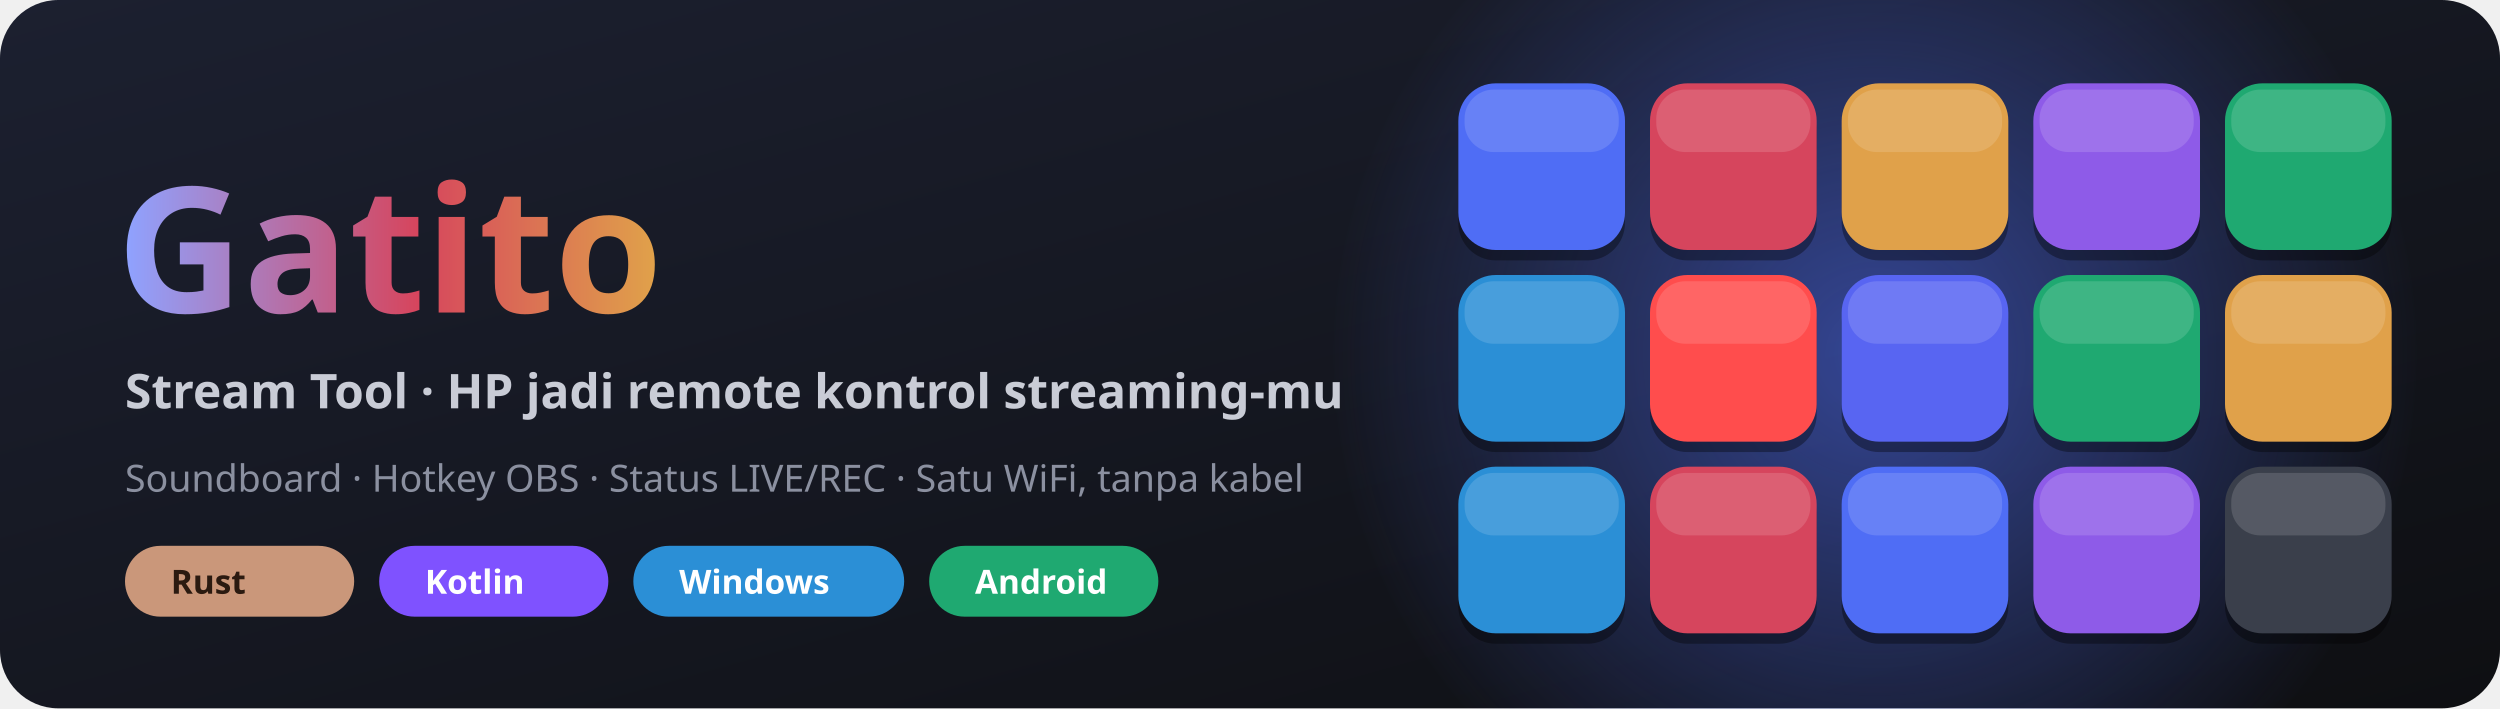
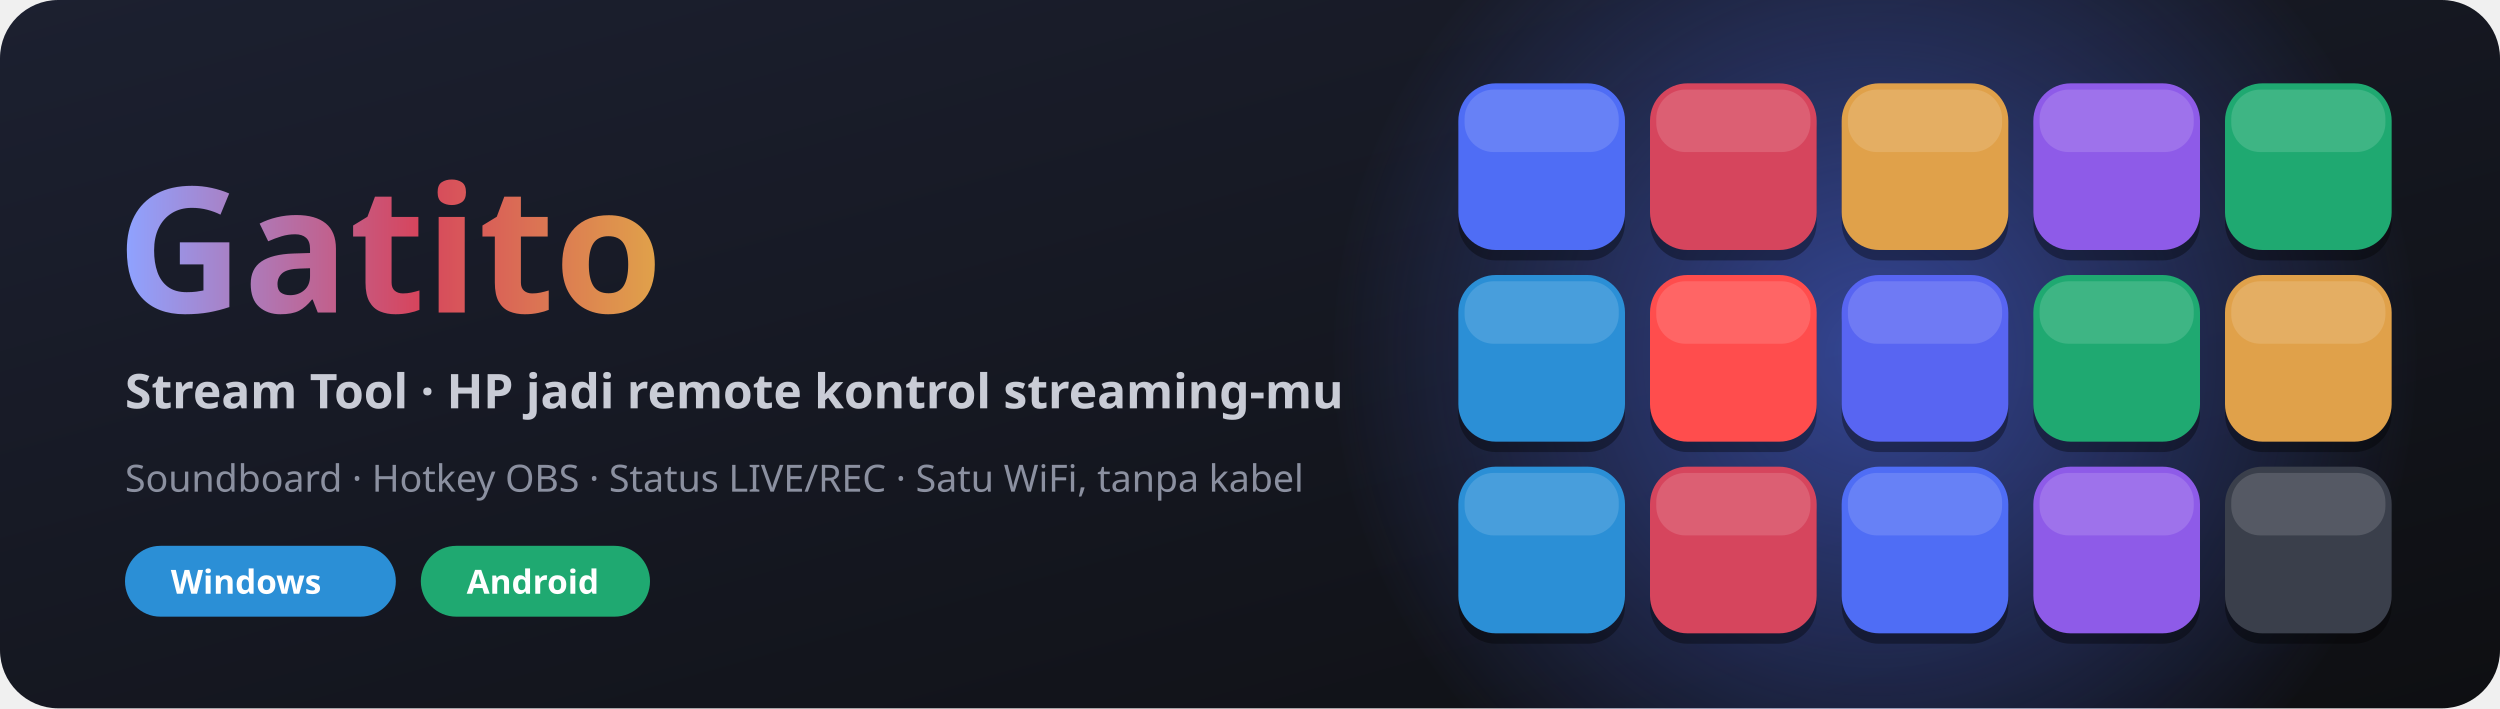
<svg xmlns="http://www.w3.org/2000/svg" width="1200" height="340" viewBox="0 0 1200 340">
  <style>
.k{transform-box:fill-box;transform-origin:center;animation:p 2.6s ease-in-out infinite}
@keyframes p{0%,70%,100%{transform:scale(1);filter:none}80%{transform:scale(.9)}90%{transform:scale(1.06)}}
.t{font:800 84px 'Segoe UI',system-ui,sans-serif;fill:url(#g)}
.s{font:600 23px 'Segoe UI',system-ui,sans-serif;fill:#c9ccd6}
.d{font:500 18px 'Segoe UI',system-ui,sans-serif;fill:#8b90a0}
.glow{animation:gl 5s ease-in-out infinite alternate}
@keyframes gl{from{opacity:.35}to{opacity:.8}}
</style>
  <defs>
    <linearGradient id="bg" x1="0" y1="0" x2="1" y2="1">
      <stop offset="0" stop-color="#1c2030" />
      <stop offset="1" stop-color="#0e0f12" />
    </linearGradient>
    <linearGradient id="g" x1="0" x2="1">
      <stop offset="0" stop-color="#8fa2ff" />
      <stop offset=".55" stop-color="#d6455d" />
      <stop offset="1" stop-color="#e0a14a" />
    </linearGradient>
    <radialGradient id="r">
      <stop offset="0" stop-color="#4f6df5" stop-opacity=".55" />
      <stop offset="1" stop-color="#4f6df5" stop-opacity="0" />
    </radialGradient>
  </defs>
  <rect width="1200" height="340" rx="28" fill="url(#bg)" />
  <circle class="glow" cx="900" cy="170" r="260" fill="url(#r)" />
  <text class="t" x="56" y="150">Gatito</text>
  <text class="s" x="60" y="196">Stream Tool · HP jadi remote kontrol streaming-mu</text>
  <text class="d" x="60" y="236">Soundboard · Hotkey OBS · Status LIVE/REC · Satu WiFi, tanpa kabel</text>
  <g font-family="Segoe UI,system-ui,sans-serif" font-weight="700" font-size="16" fill="#fff">
-     <rect x="60" y="262" width="110" height="34" rx="17" fill="#dea584" opacity=".9" />
-     <text x="82" y="285" fill="#2b1a10">Rust</text>
-     <rect x="182" y="262" width="110" height="34" rx="17" fill="#7f52ff" />
-     <text x="204" y="285">Kotlin</text>
-     <rect x="304" y="262" width="130" height="34" rx="17" fill="#2b8fd6" />
-     <text x="326" y="285">Windows</text>
-     <rect x="446" y="262" width="110" height="34" rx="17" fill="#1fa971" />
-     <text x="468" y="285">Android</text>
+     <rect x="60" y="262" width="130" height="34" rx="17" fill="#2b8fd6" />
+     <text x="82" y="285">Windows</text>
+     <rect x="202" y="262" width="110" height="34" rx="17" fill="#1fa971" />
+     <text x="224" y="285">Android</text>
  </g>
  <g class="k" style="animation-delay:0.00s">
    <rect x="700" y="45" width="80" height="80" rx="18" fill="#000" opacity=".35" />
    <rect x="700" y="40" width="80" height="80" rx="18" fill="#4f6df5" />
    <rect x="703" y="43" width="74" height="30" rx="14" fill="#fff" opacity=".14" />
  </g>
  <g class="k" style="animation-delay:0.23s">
    <rect x="792" y="45" width="80" height="80" rx="18" fill="#000" opacity=".35" />
    <rect x="792" y="40" width="80" height="80" rx="18" fill="#d6455d" />
    <rect x="795" y="43" width="74" height="30" rx="14" fill="#fff" opacity=".14" />
  </g>
  <g class="k" style="animation-delay:0.46s">
    <rect x="884" y="45" width="80" height="80" rx="18" fill="#000" opacity=".35" />
    <rect x="884" y="40" width="80" height="80" rx="18" fill="#e0a14a" />
    <rect x="887" y="43" width="74" height="30" rx="14" fill="#fff" opacity=".14" />
  </g>
  <g class="k" style="animation-delay:0.69s">
    <rect x="976" y="45" width="80" height="80" rx="18" fill="#000" opacity=".35" />
    <rect x="976" y="40" width="80" height="80" rx="18" fill="#8e5be8" />
    <rect x="979" y="43" width="74" height="30" rx="14" fill="#fff" opacity=".14" />
  </g>
  <g class="k" style="animation-delay:0.92s">
    <rect x="1068" y="45" width="80" height="80" rx="18" fill="#000" opacity=".35" />
    <rect x="1068" y="40" width="80" height="80" rx="18" fill="#1fa971" />
    <rect x="1071" y="43" width="74" height="30" rx="14" fill="#fff" opacity=".14" />
  </g>
  <g class="k" style="animation-delay:1.15s">
    <rect x="700" y="137" width="80" height="80" rx="18" fill="#000" opacity=".35" />
    <rect x="700" y="132" width="80" height="80" rx="18" fill="#2b8fd6" />
    <rect x="703" y="135" width="74" height="30" rx="14" fill="#fff" opacity=".14" />
  </g>
  <g class="k" style="animation-delay:1.38s">
    <rect x="792" y="137" width="80" height="80" rx="18" fill="#000" opacity=".35" />
    <rect x="792" y="132" width="80" height="80" rx="18" fill="#ff4d4d" />
    <rect x="795" y="135" width="74" height="30" rx="14" fill="#fff" opacity=".14" />
  </g>
  <g class="k" style="animation-delay:1.61s">
    <rect x="884" y="137" width="80" height="80" rx="18" fill="#000" opacity=".35" />
    <rect x="884" y="132" width="80" height="80" rx="18" fill="#5865f2" />
    <rect x="887" y="135" width="74" height="30" rx="14" fill="#fff" opacity=".14" />
  </g>
  <g class="k" style="animation-delay:1.84s">
    <rect x="976" y="137" width="80" height="80" rx="18" fill="#000" opacity=".35" />
    <rect x="976" y="132" width="80" height="80" rx="18" fill="#1fa971" />
    <rect x="979" y="135" width="74" height="30" rx="14" fill="#fff" opacity=".14" />
  </g>
  <g class="k" style="animation-delay:2.07s">
    <rect x="1068" y="137" width="80" height="80" rx="18" fill="#000" opacity=".35" />
    <rect x="1068" y="132" width="80" height="80" rx="18" fill="#e0a14a" />
    <rect x="1071" y="135" width="74" height="30" rx="14" fill="#fff" opacity=".14" />
  </g>
  <g class="k" style="animation-delay:2.30s">
    <rect x="700" y="229" width="80" height="80" rx="18" fill="#000" opacity=".35" />
    <rect x="700" y="224" width="80" height="80" rx="18" fill="#2b8fd6" />
    <rect x="703" y="227" width="74" height="30" rx="14" fill="#fff" opacity=".14" />
  </g>
  <g class="k" style="animation-delay:2.53s">
    <rect x="792" y="229" width="80" height="80" rx="18" fill="#000" opacity=".35" />
    <rect x="792" y="224" width="80" height="80" rx="18" fill="#d6455d" />
    <rect x="795" y="227" width="74" height="30" rx="14" fill="#fff" opacity=".14" />
  </g>
  <g class="k" style="animation-delay:0.16s">
    <rect x="884" y="229" width="80" height="80" rx="18" fill="#000" opacity=".35" />
    <rect x="884" y="224" width="80" height="80" rx="18" fill="#4f6df5" />
    <rect x="887" y="227" width="74" height="30" rx="14" fill="#fff" opacity=".14" />
  </g>
  <g class="k" style="animation-delay:0.39s">
    <rect x="976" y="229" width="80" height="80" rx="18" fill="#000" opacity=".35" />
    <rect x="976" y="224" width="80" height="80" rx="18" fill="#8e5be8" />
    <rect x="979" y="227" width="74" height="30" rx="14" fill="#fff" opacity=".14" />
  </g>
  <g class="k" style="animation-delay:0.62s">
    <rect x="1068" y="229" width="80" height="80" rx="18" fill="#000" opacity=".35" />
    <rect x="1068" y="224" width="80" height="80" rx="18" fill="#3a3f4b" />
    <rect x="1071" y="227" width="74" height="30" rx="14" fill="#fff" opacity=".14" />
  </g>
</svg>
